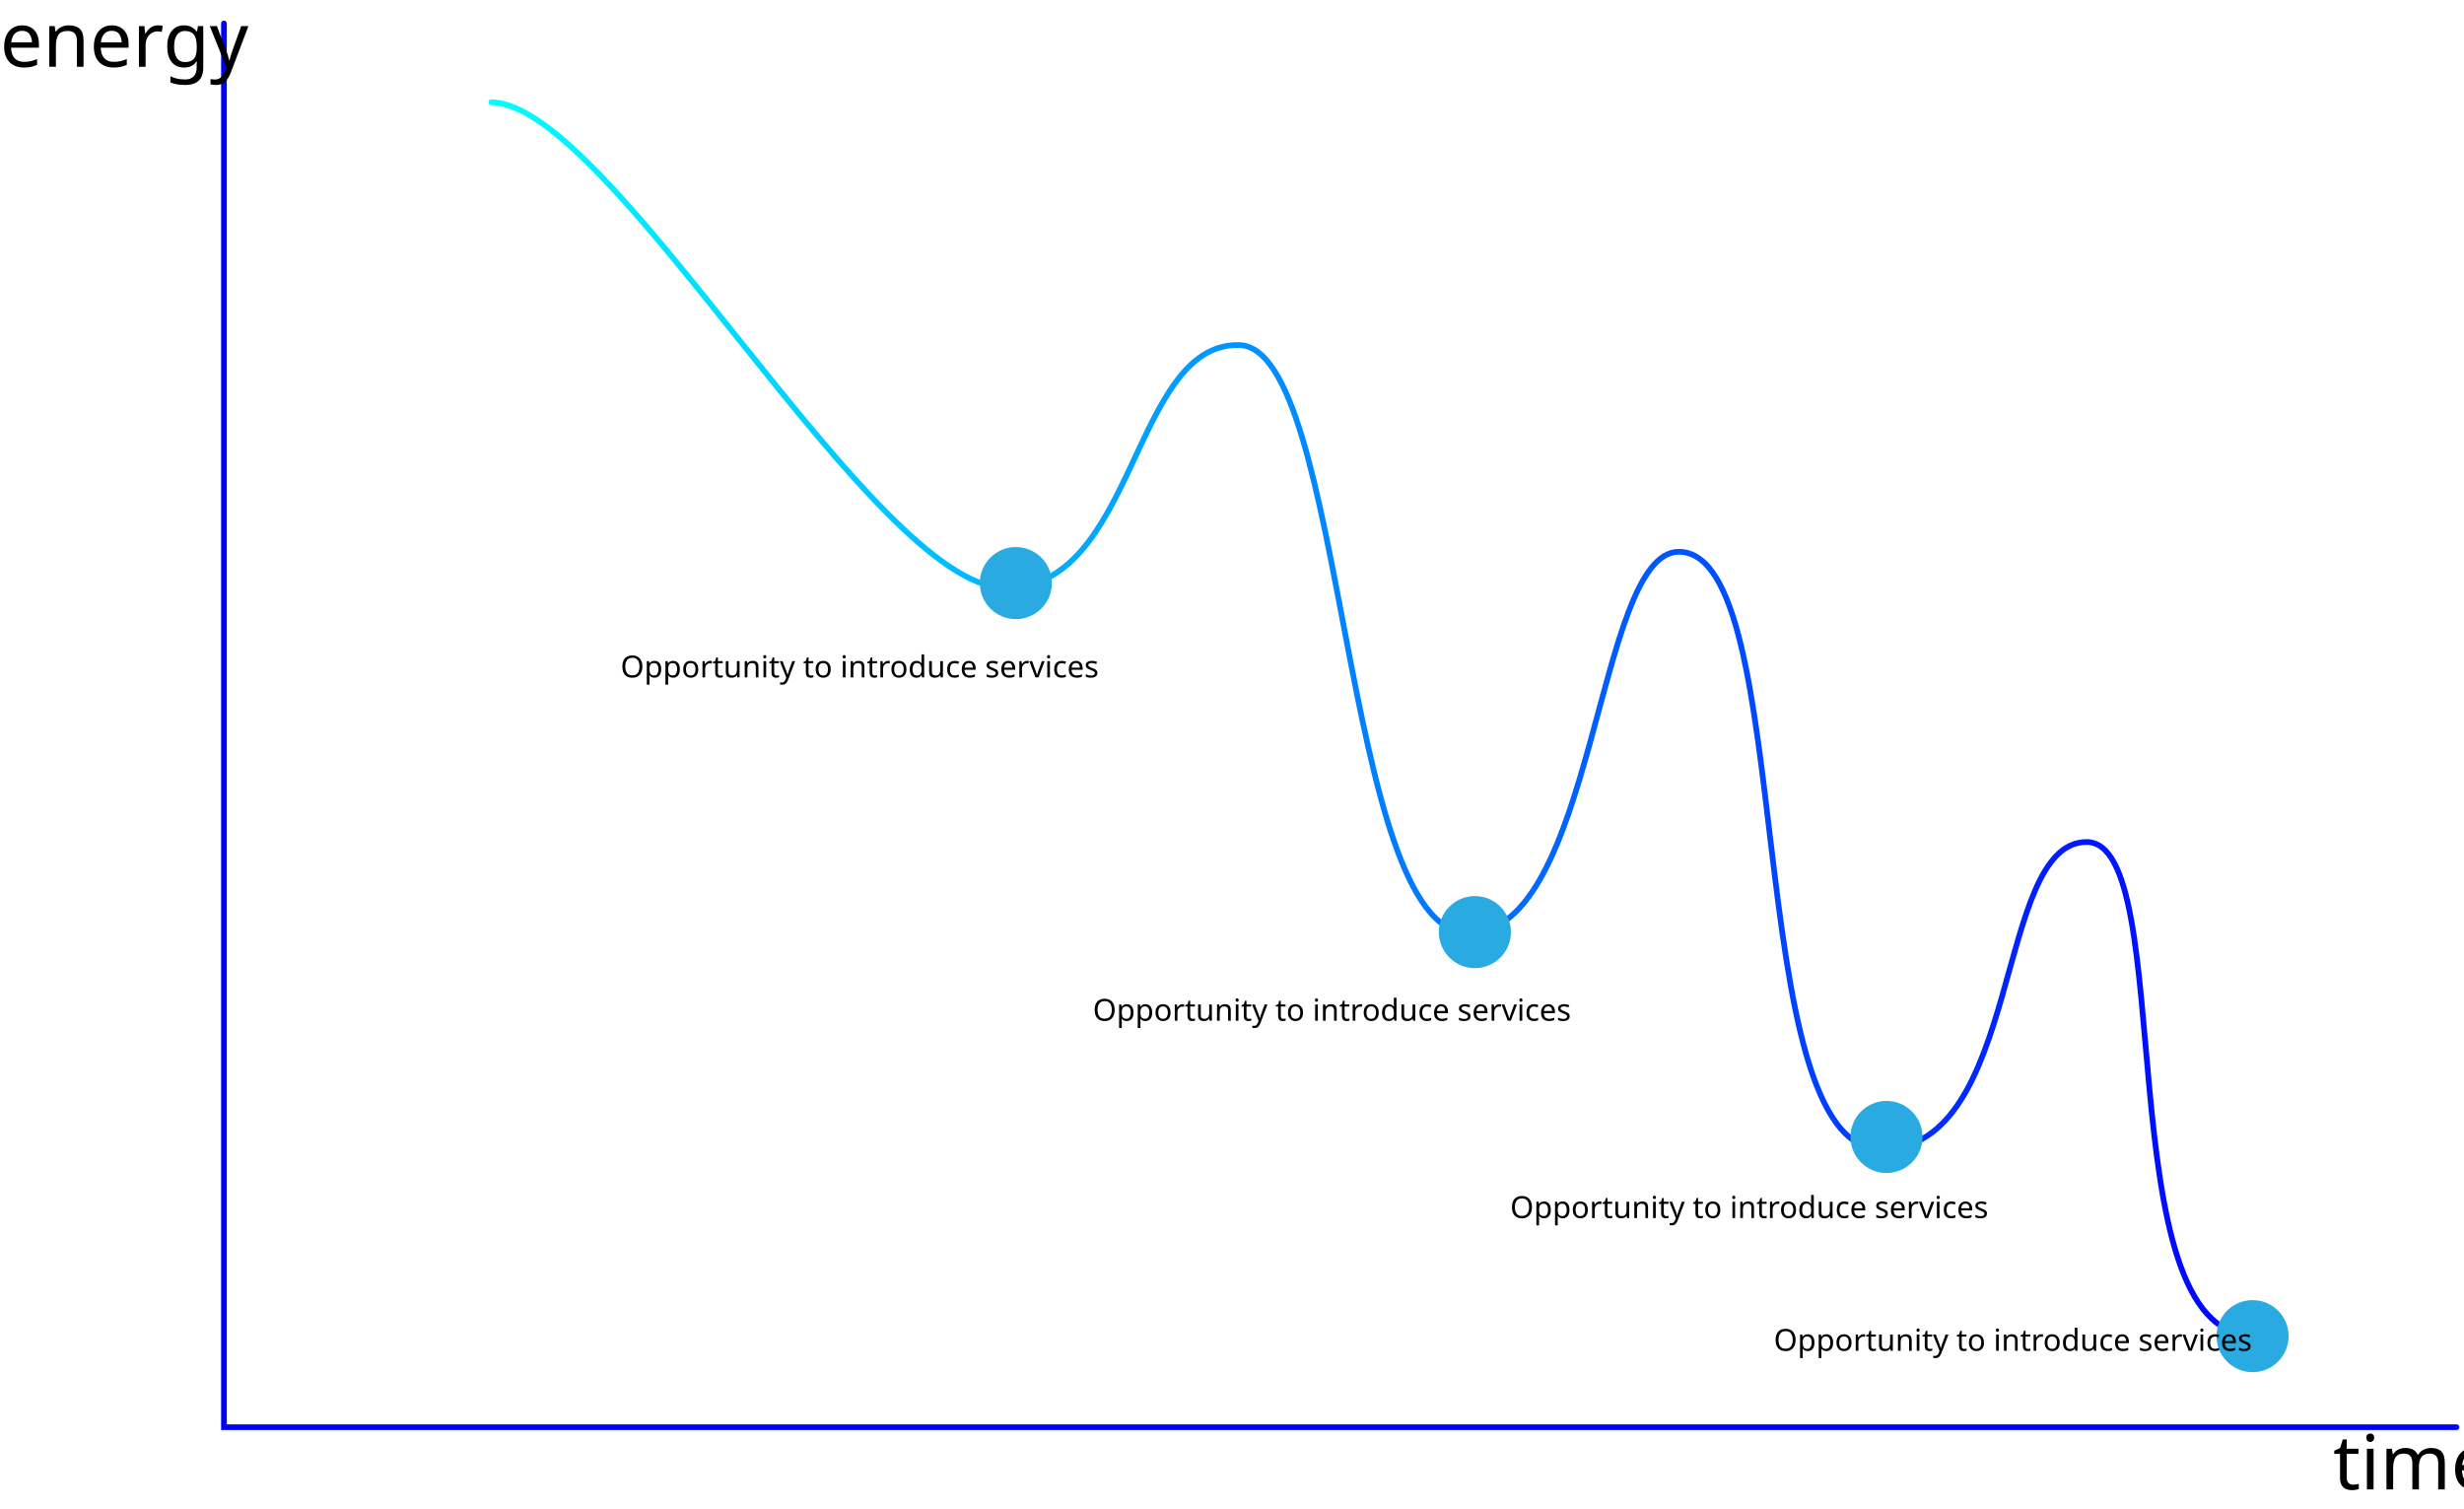
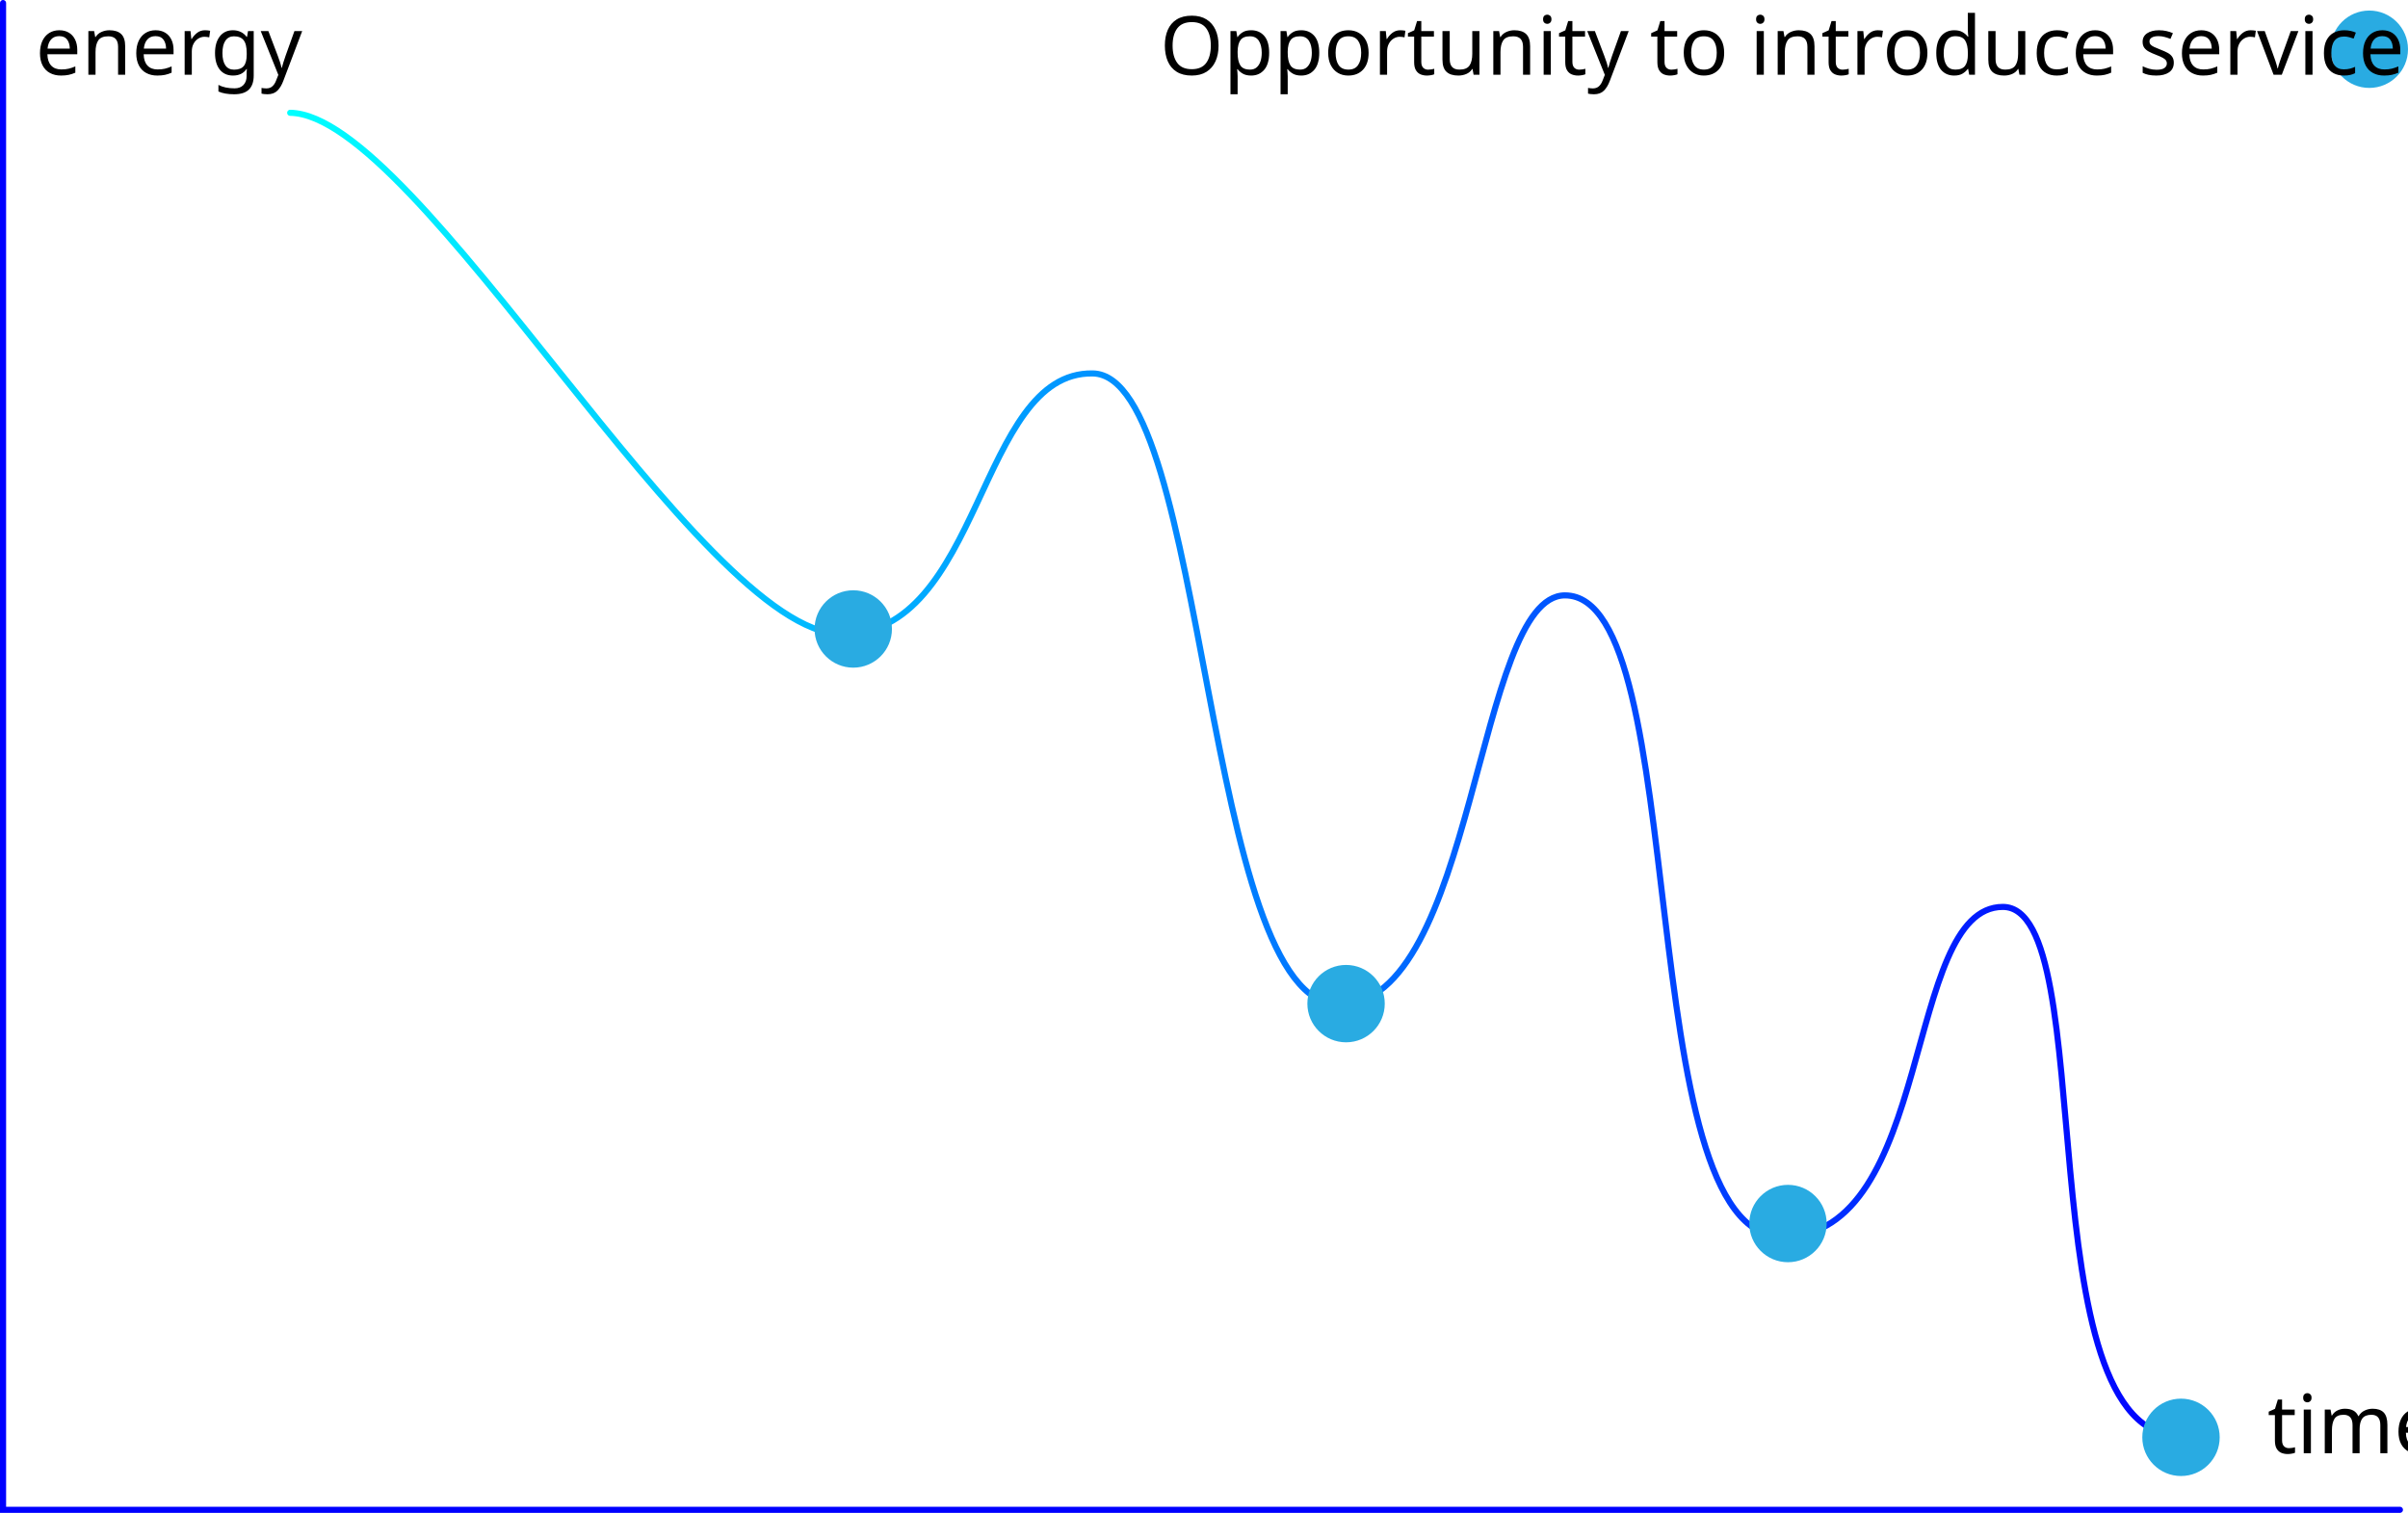
- <svg xmlns="http://www.w3.org/2000/svg" viewBox="0 0 1299.04 795.36">
+ <svg xmlns="http://www.w3.org/2000/svg" viewBox="0 0 1182.47 743">
  <defs>
-     <style>.cls-1,.cls-2{fill:none;stroke-linecap:round;stroke-miterlimit:10;stroke-width:3px;}.cls-1{stroke:blue;}.cls-2{fill-rule:evenodd;stroke:url(#未命名的渐变_3);}.cls-3{font-size:40px;}.cls-3,.cls-5{font-family:AdobeSongStd-Light-GBpc-EUC-H, Adobe Song Std;}.cls-4{fill:#29abe2;}.cls-5{font-size:16px;}</style>
-     <linearGradient id="未命名的渐变_3" x1="257.57" y1="378.9" x2="1189.07" y2="378.9" gradientUnits="userSpaceOnUse">
+     <style>.cls-1,.cls-2{fill:none;stroke-linecap:round;stroke-miterlimit:10;stroke-width:3px;}.cls-1{stroke:blue;}.cls-2{fill-rule:evenodd;stroke:url(#未命名的渐变_3);}.cls-3{font-size:40px;font-family:AdobeSongStd-Light-GBpc-EUC-H, Adobe Song Std;}.cls-4{fill:#29abe2;}</style>
+     <linearGradient id="未命名的渐变_3" x1="141" y1="380.4" x2="1072.5" y2="380.4" gradientUnits="userSpaceOnUse">
      <stop offset="0" stop-color="aqua" />
      <stop offset="1" stop-color="blue" />
    </linearGradient>
  </defs>
  <g id="图层_2" data-name="图层 2">
    <g id="图层_1-2" data-name="图层 1">
-       <polyline class="cls-1" points="118.07 12.4 118.07 752.4 1295.07 752.4" />
-       <path class="cls-2" d="M1187.57,703.9c-77.27,0-38.57-260-87.5-260s-33.56,162-108.25,162-43.75-315-106.75-315c-43.79,0-43.92,201-110.89,201s-64.39-309-121-310S599,310.9,529.5,309.9s-207.33-255-270.43-256" />
-       <text class="cls-3" transform="translate(0 35.2)">energy</text>
-       <text class="cls-3" transform="translate(1230 785.2)">time</text>
-       <circle class="cls-4" cx="535.57" cy="307.4" r="19" />
-       <circle class="cls-4" cx="777.57" cy="491.4" r="19" />
-       <circle class="cls-4" cx="994.57" cy="599.4" r="19" />
-       <circle class="cls-4" cx="1187.57" cy="704.4" r="19" />
-       <text class="cls-5" transform="translate(327.14 357.13)">Opportunity to introduce services</text>
-       <text class="cls-5" transform="translate(576.14 538.13)">Opportunity to introduce services</text>
-       <text class="cls-5" transform="translate(796.14 642.13)">Opportunity to introduce services</text>
-       <text class="cls-5" transform="translate(935.14 712.13)">Opportunity to introduce services</text>
+       <polyline class="cls-1" points="1.5 1.5 1.5 741.5 1178.5 741.5" />
+       <path class="cls-2" d="M1071,705.4c-77.27,0-38.56-260-87.5-260s-33.55,162-108.24,162-43.76-315-106.76-315c-43.79,0-43.92,201-110.88,201s-64.39-309-121-310-54.09,129-123.63,128S205.6,56.4,142.5,55.4" />
+       <text class="cls-3" transform="translate(17.43 36.7)">energy</text>
+       <text class="cls-3" transform="translate(1113.43 713.7)">time</text>
+       <circle class="cls-4" cx="419" cy="308.9" r="19" />
+       <circle class="cls-4" cx="661" cy="492.9" r="19" />
+       <circle class="cls-4" cx="878" cy="600.9" r="19" />
+       <circle class="cls-4" cx="1071" cy="705.9" r="19" />
+       <circle class="cls-4" cx="1163.47" cy="24.18" r="19" />
+       <text class="cls-3" transform="translate(569.58 36.7)">Opportunity to introduce services</text>
    </g>
  </g>
</svg>
